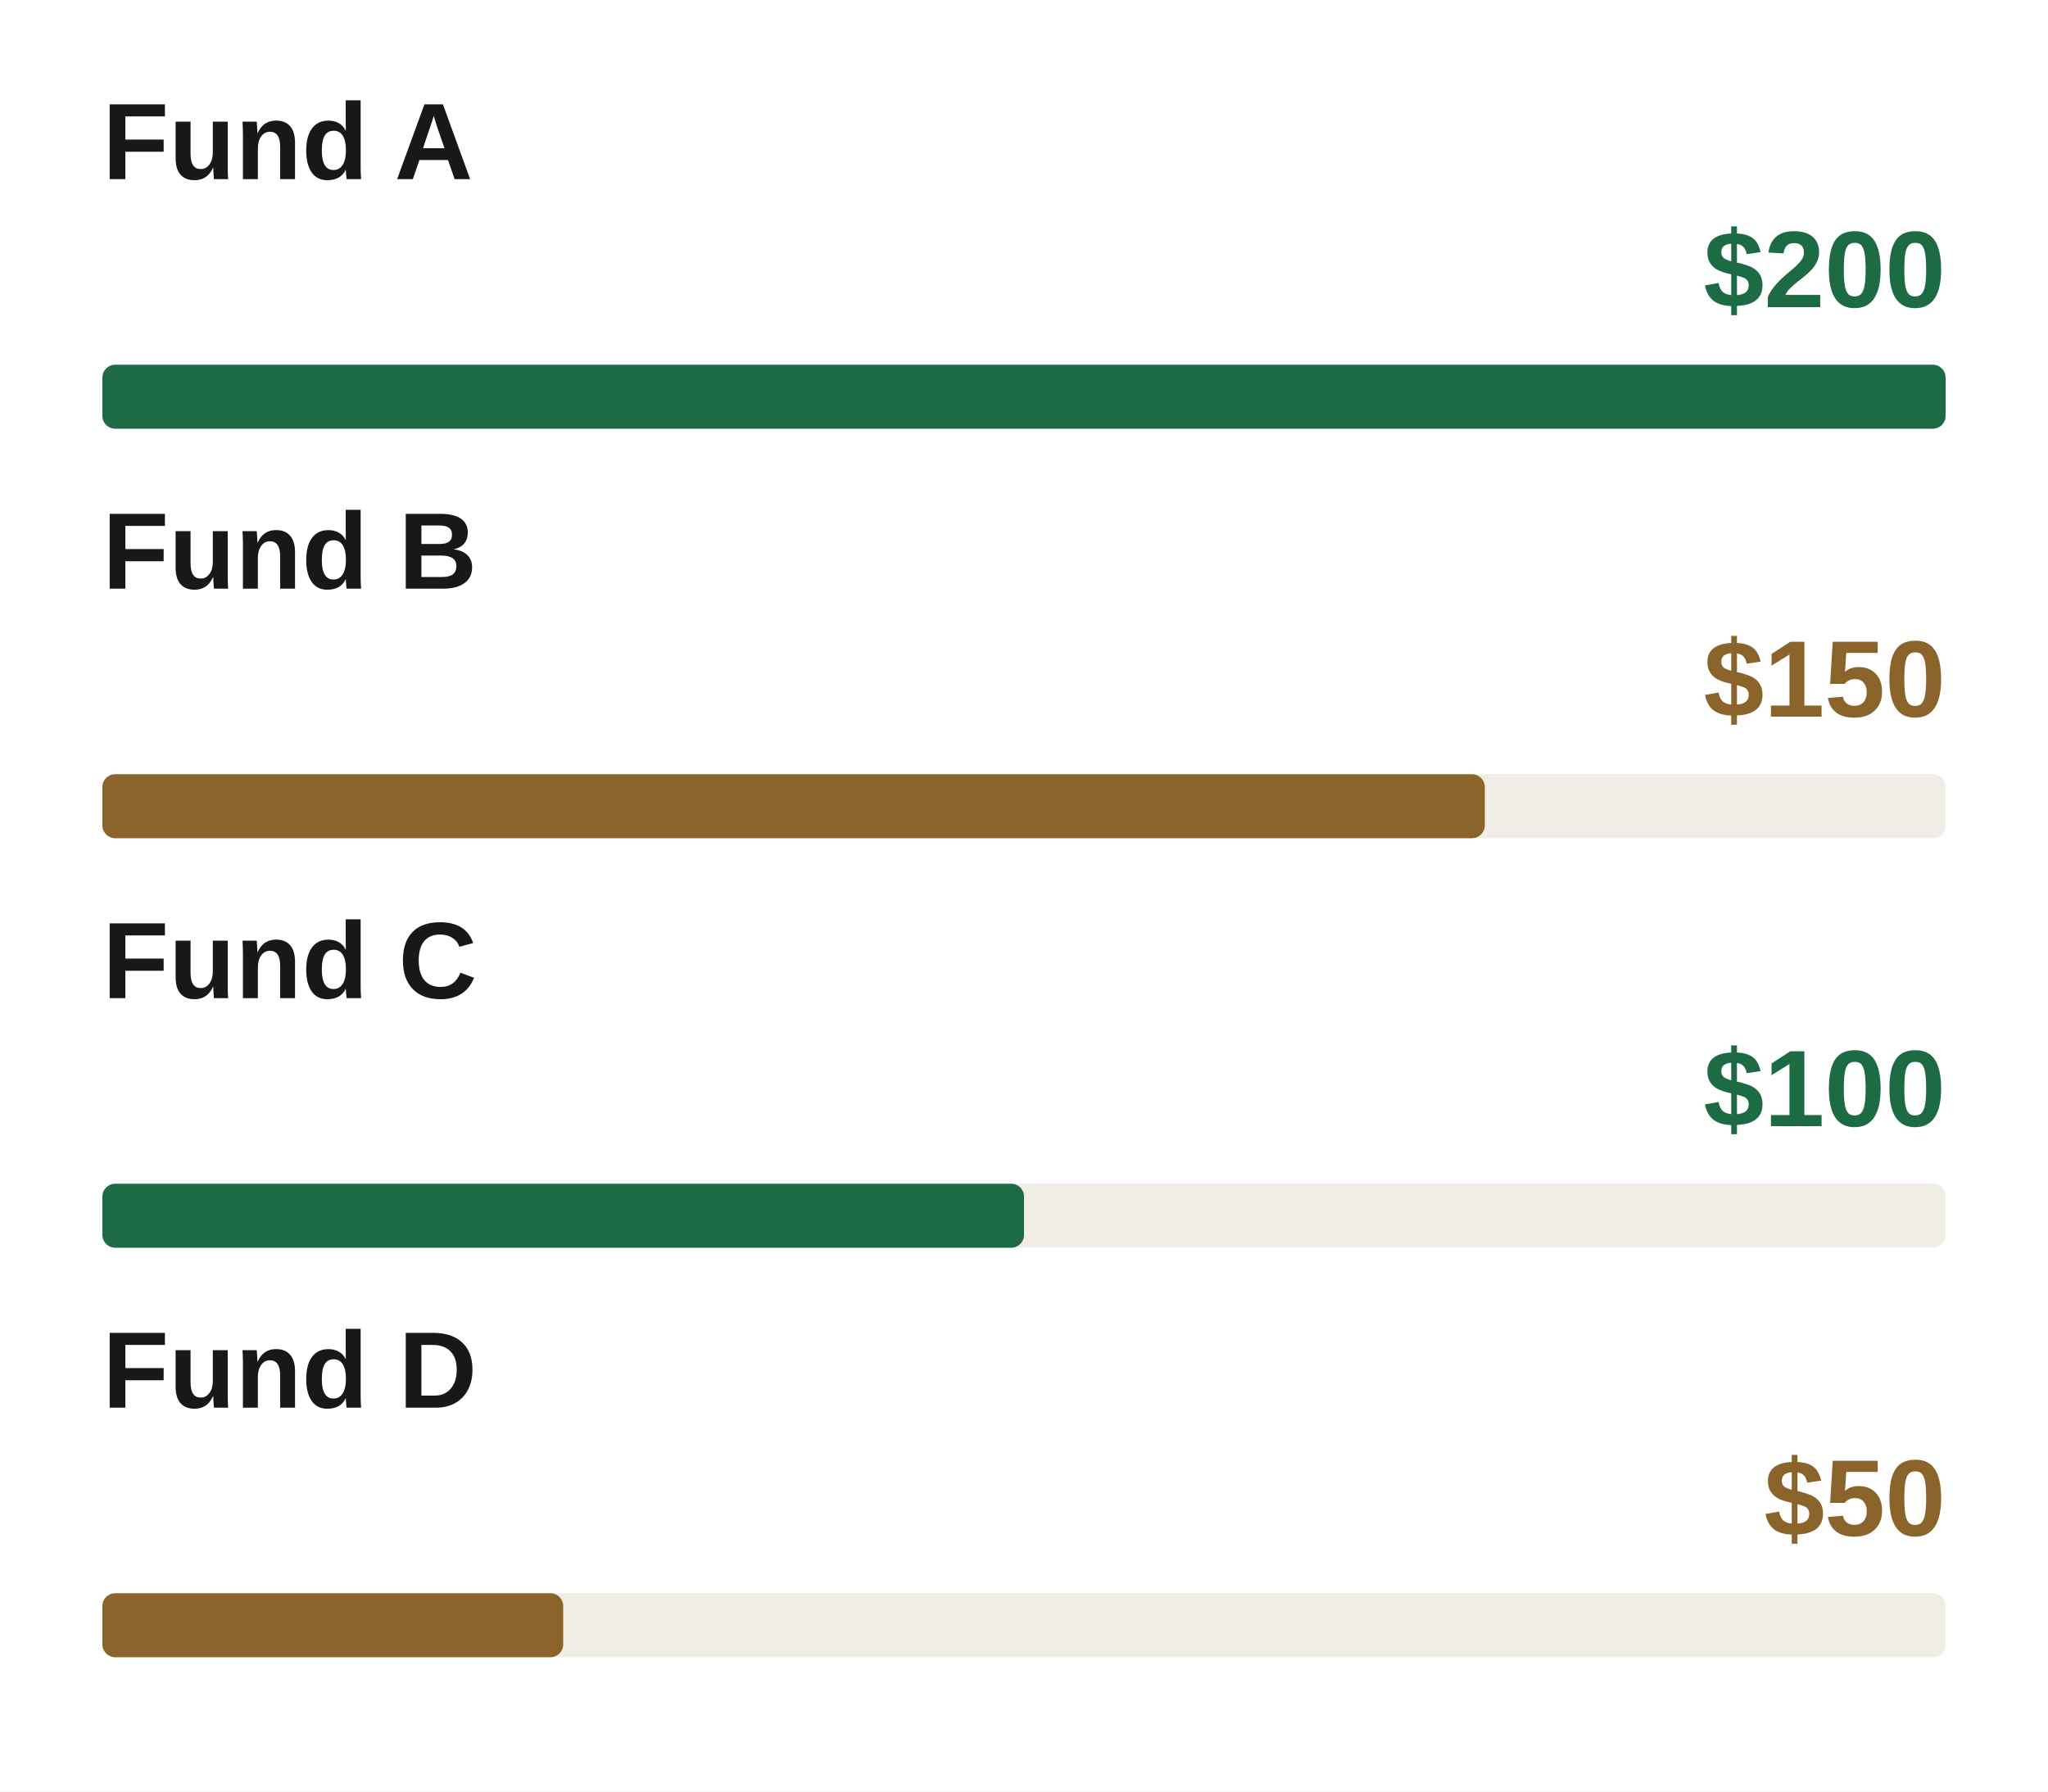
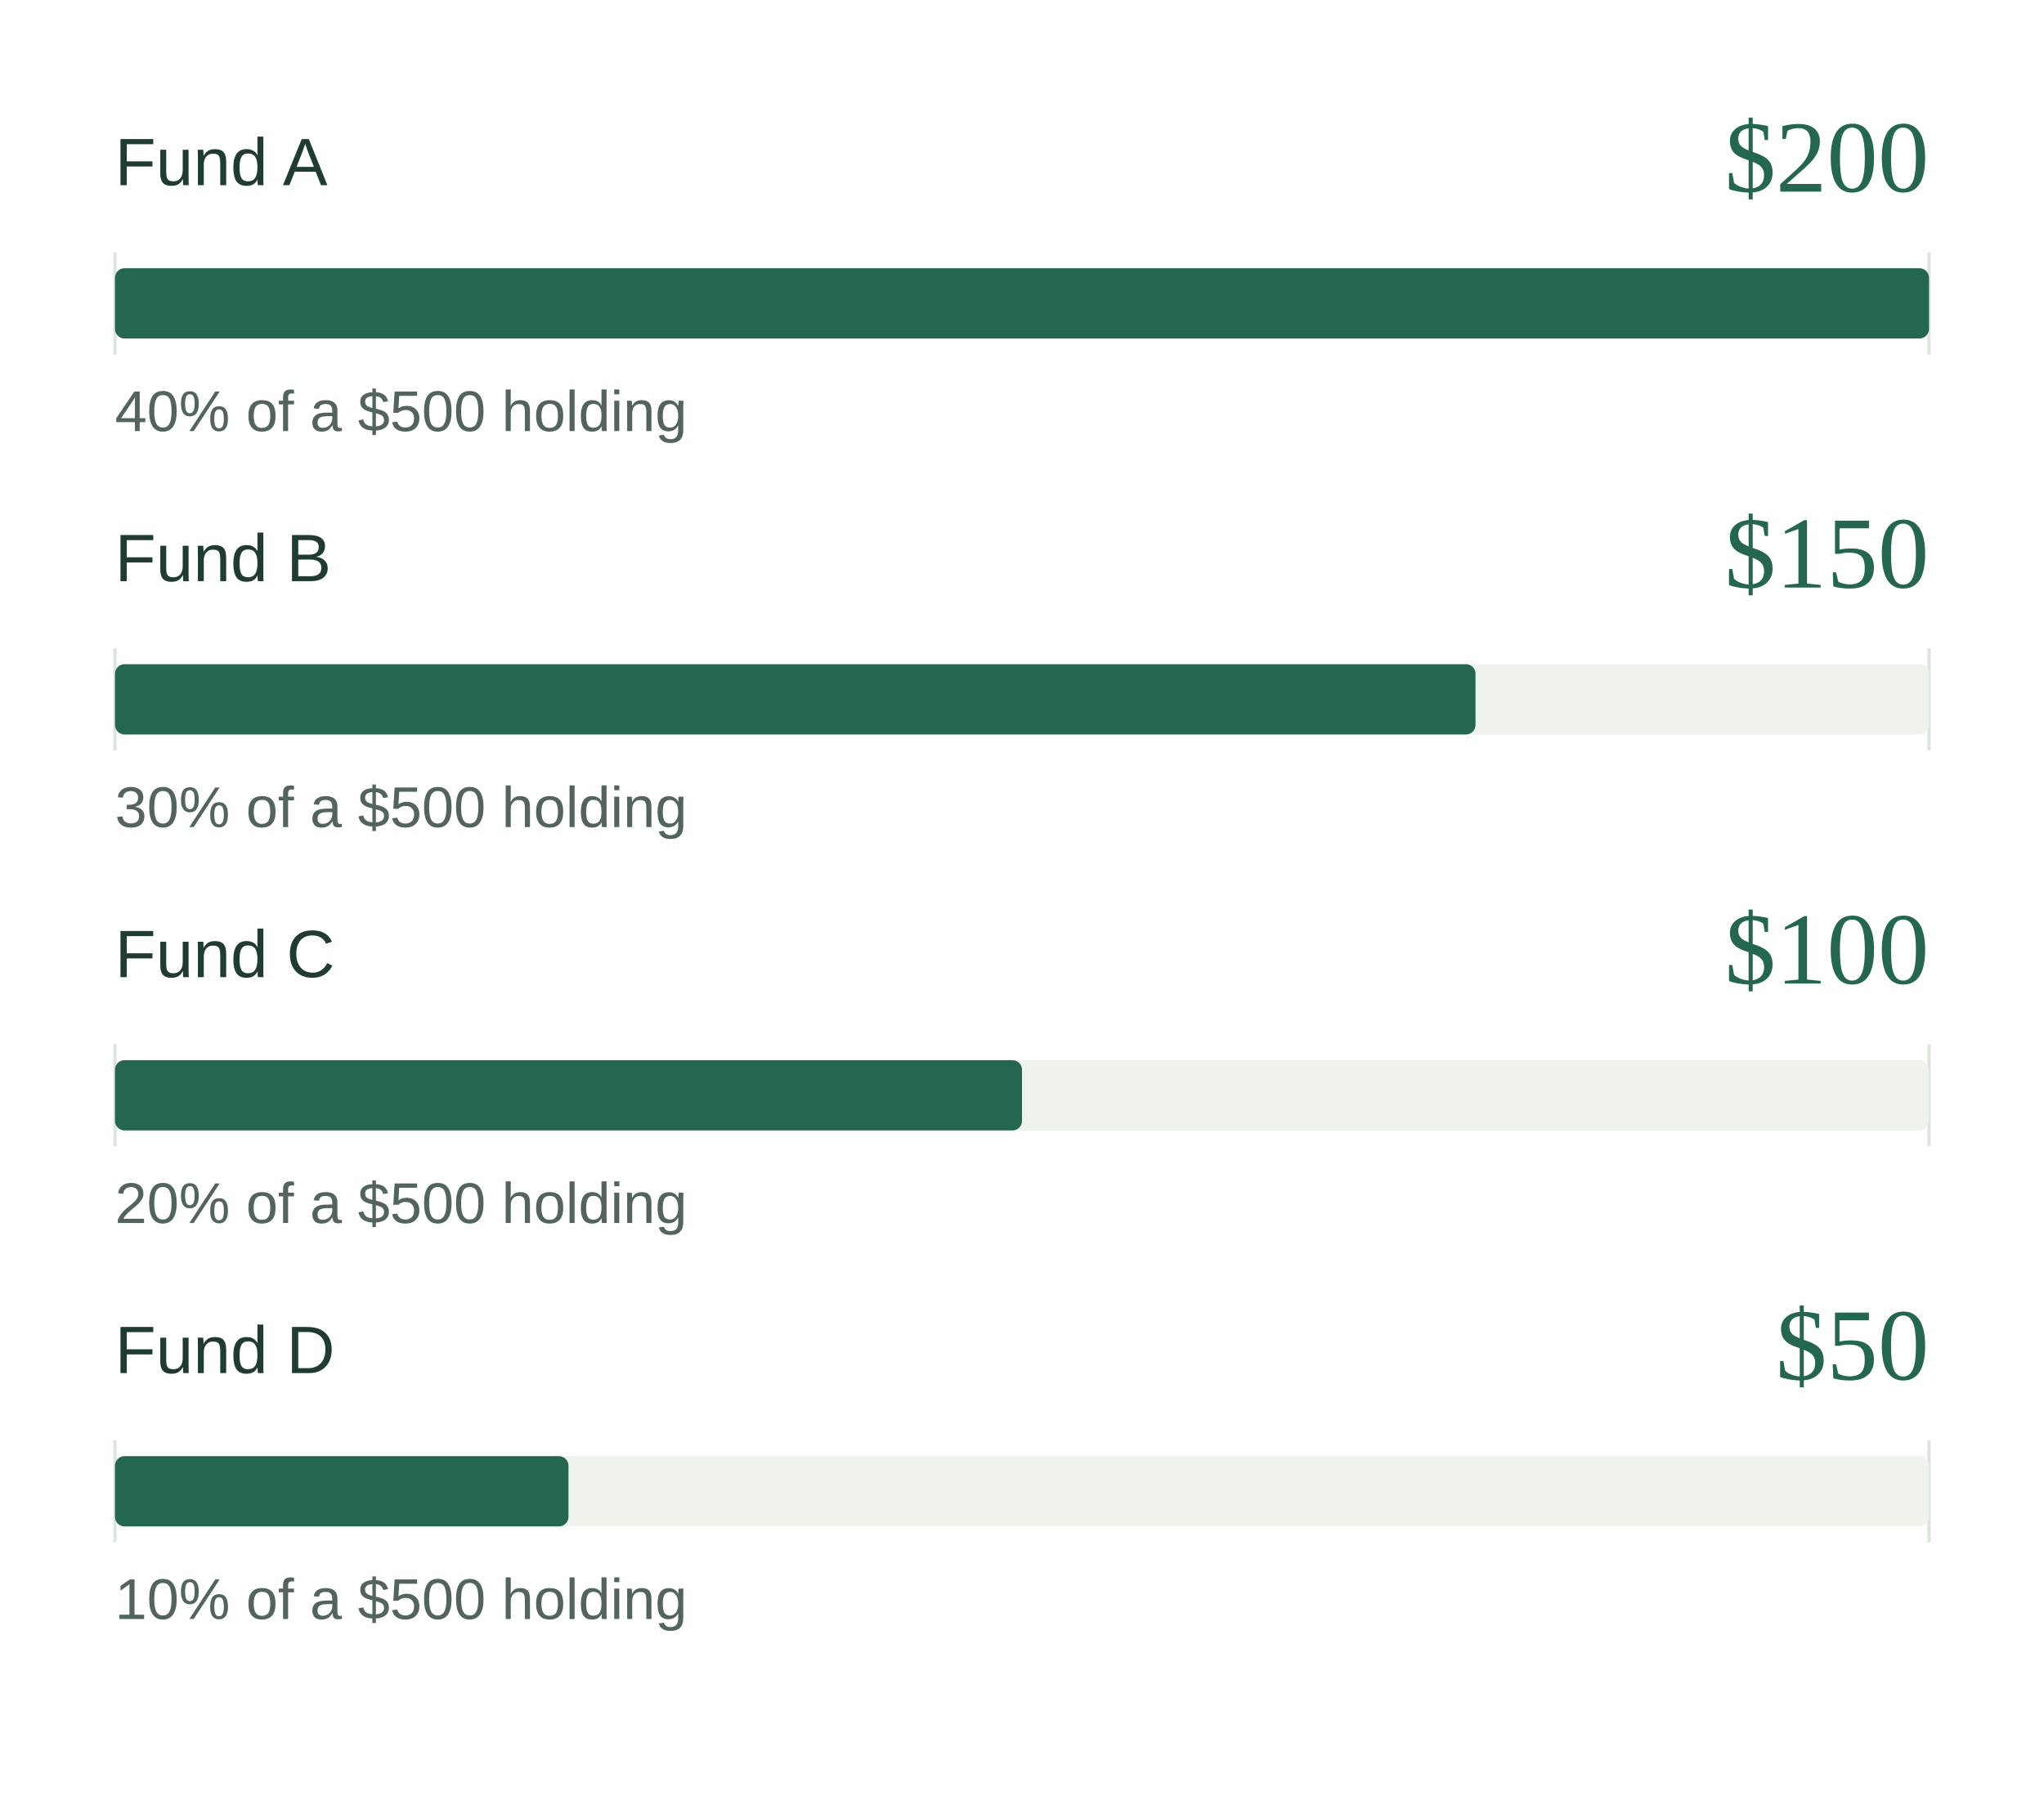
- <svg xmlns="http://www.w3.org/2000/svg" width="640" height="560" viewBox="0 0 640 560" role="img" aria-labelledby="title description">
-   <rect width="640" height="560" fill="#fff" />
-   <g font-family="Arial, Helvetica, sans-serif" fill="#1a1816">
-     <g data-value="200">
-       <text x="32" y="56" font-size="34" font-weight="600">Fund A</text>
-       <text x="608" y="96" text-anchor="end" font-size="34" font-weight="600" fill="#1d6b45">$200</text>
-       <rect x="32" y="114" width="576" height="20" rx="4" fill="#efede6" />
-       <rect x="32" y="114" width="576.000" height="20" rx="4" fill="#1d6b45" />
+ <svg xmlns="http://www.w3.org/2000/svg" width="640" height="568" viewBox="0 0 640 568" data-layout="bars" role="img" aria-labelledby="title description">
+   <rect width="640" height="568" fill="#fff" />
+   <g font-family="Arial, Helvetica, sans-serif">
+     <g data-value="200" data-row="0">
+       <text x="36" y="58" font-size="21" font-weight="500" fill="#203c32" text-anchor="start">
+         <tspan x="36" dy="0">Fund A</tspan>
+       </text>
+       <text x="604" y="60" font-size="32" font-weight="400" fill="#24664e" text-anchor="end" font-family="Georgia, Times New Roman, serif">
+         <tspan x="604" dy="0">$200</tspan>
+       </text>
+       <path d="M36 79v32 M604 79v32" stroke="#dce4dc" />
+       <rect x="36" y="84" width="568" height="22" rx="3" fill="#eef3ec" />
+       <rect data-bar="true" x="36" y="84" width="568.000" height="22" rx="3" fill="#24664e" />
+       <text x="36" y="135" font-size="18" font-weight="400" fill="#52645b" text-anchor="start">
+         <tspan x="36" dy="0">40% of a $500 holding</tspan>
+       </text>
    </g>
-     <g data-value="150">
-       <text x="32" y="184" font-size="34" font-weight="600">Fund B</text>
-       <text x="608" y="224" text-anchor="end" font-size="34" font-weight="600" fill="#8b642b">$150</text>
-       <rect x="32" y="242" width="576" height="20" rx="4" fill="#efede6" />
-       <rect x="32" y="242" width="432.000" height="20" rx="4" fill="#8b642b" />
+     <g data-value="150" data-row="1">
+       <text x="36" y="182" font-size="21" font-weight="500" fill="#203c32" text-anchor="start">
+         <tspan x="36" dy="0">Fund B</tspan>
+       </text>
+       <text x="604" y="184" font-size="32" font-weight="400" fill="#24664e" text-anchor="end" font-family="Georgia, Times New Roman, serif">
+         <tspan x="604" dy="0">$150</tspan>
+       </text>
+       <path d="M36 203v32 M604 203v32" stroke="#dce4dc" />
+       <rect x="36" y="208" width="568" height="22" rx="3" fill="#eef3ec" />
+       <rect data-bar="true" x="36" y="208" width="426.000" height="22" rx="3" fill="#24664e" />
+       <text x="36" y="259" font-size="18" font-weight="400" fill="#52645b" text-anchor="start">
+         <tspan x="36" dy="0">30% of a $500 holding</tspan>
+       </text>
    </g>
-     <g data-value="100">
-       <text x="32" y="312" font-size="34" font-weight="600">Fund C</text>
-       <text x="608" y="352" text-anchor="end" font-size="34" font-weight="600" fill="#1d6b45">$100</text>
-       <rect x="32" y="370" width="576" height="20" rx="4" fill="#efede6" />
-       <rect x="32" y="370" width="288.000" height="20" rx="4" fill="#1d6b45" />
+     <g data-value="100" data-row="2">
+       <text x="36" y="306" font-size="21" font-weight="500" fill="#203c32" text-anchor="start">
+         <tspan x="36" dy="0">Fund C</tspan>
+       </text>
+       <text x="604" y="308" font-size="32" font-weight="400" fill="#24664e" text-anchor="end" font-family="Georgia, Times New Roman, serif">
+         <tspan x="604" dy="0">$100</tspan>
+       </text>
+       <path d="M36 327v32 M604 327v32" stroke="#dce4dc" />
+       <rect x="36" y="332" width="568" height="22" rx="3" fill="#eef3ec" />
+       <rect data-bar="true" x="36" y="332" width="284.000" height="22" rx="3" fill="#24664e" />
+       <text x="36" y="383" font-size="18" font-weight="400" fill="#52645b" text-anchor="start">
+         <tspan x="36" dy="0">20% of a $500 holding</tspan>
+       </text>
    </g>
-     <g data-value="50">
-       <text x="32" y="440" font-size="34" font-weight="600">Fund D</text>
-       <text x="608" y="480" text-anchor="end" font-size="34" font-weight="600" fill="#8b642b">$50</text>
-       <rect x="32" y="498" width="576" height="20" rx="4" fill="#efede6" />
-       <rect x="32" y="498" width="144.000" height="20" rx="4" fill="#8b642b" />
+     <g data-value="50" data-row="3">
+       <text x="36" y="430" font-size="21" font-weight="500" fill="#203c32" text-anchor="start">
+         <tspan x="36" dy="0">Fund D</tspan>
+       </text>
+       <text x="604" y="432" font-size="32" font-weight="400" fill="#24664e" text-anchor="end" font-family="Georgia, Times New Roman, serif">
+         <tspan x="604" dy="0">$50</tspan>
+       </text>
+       <path d="M36 451v32 M604 451v32" stroke="#dce4dc" />
+       <rect x="36" y="456" width="568" height="22" rx="3" fill="#eef3ec" />
+       <rect data-bar="true" x="36" y="456" width="142.000" height="22" rx="3" fill="#24664e" />
+       <text x="36" y="507" font-size="18" font-weight="400" fill="#52645b" text-anchor="start">
+         <tspan x="36" dy="0">10% of a $500 holding</tspan>
+       </text>
    </g>
  </g>
</svg>
